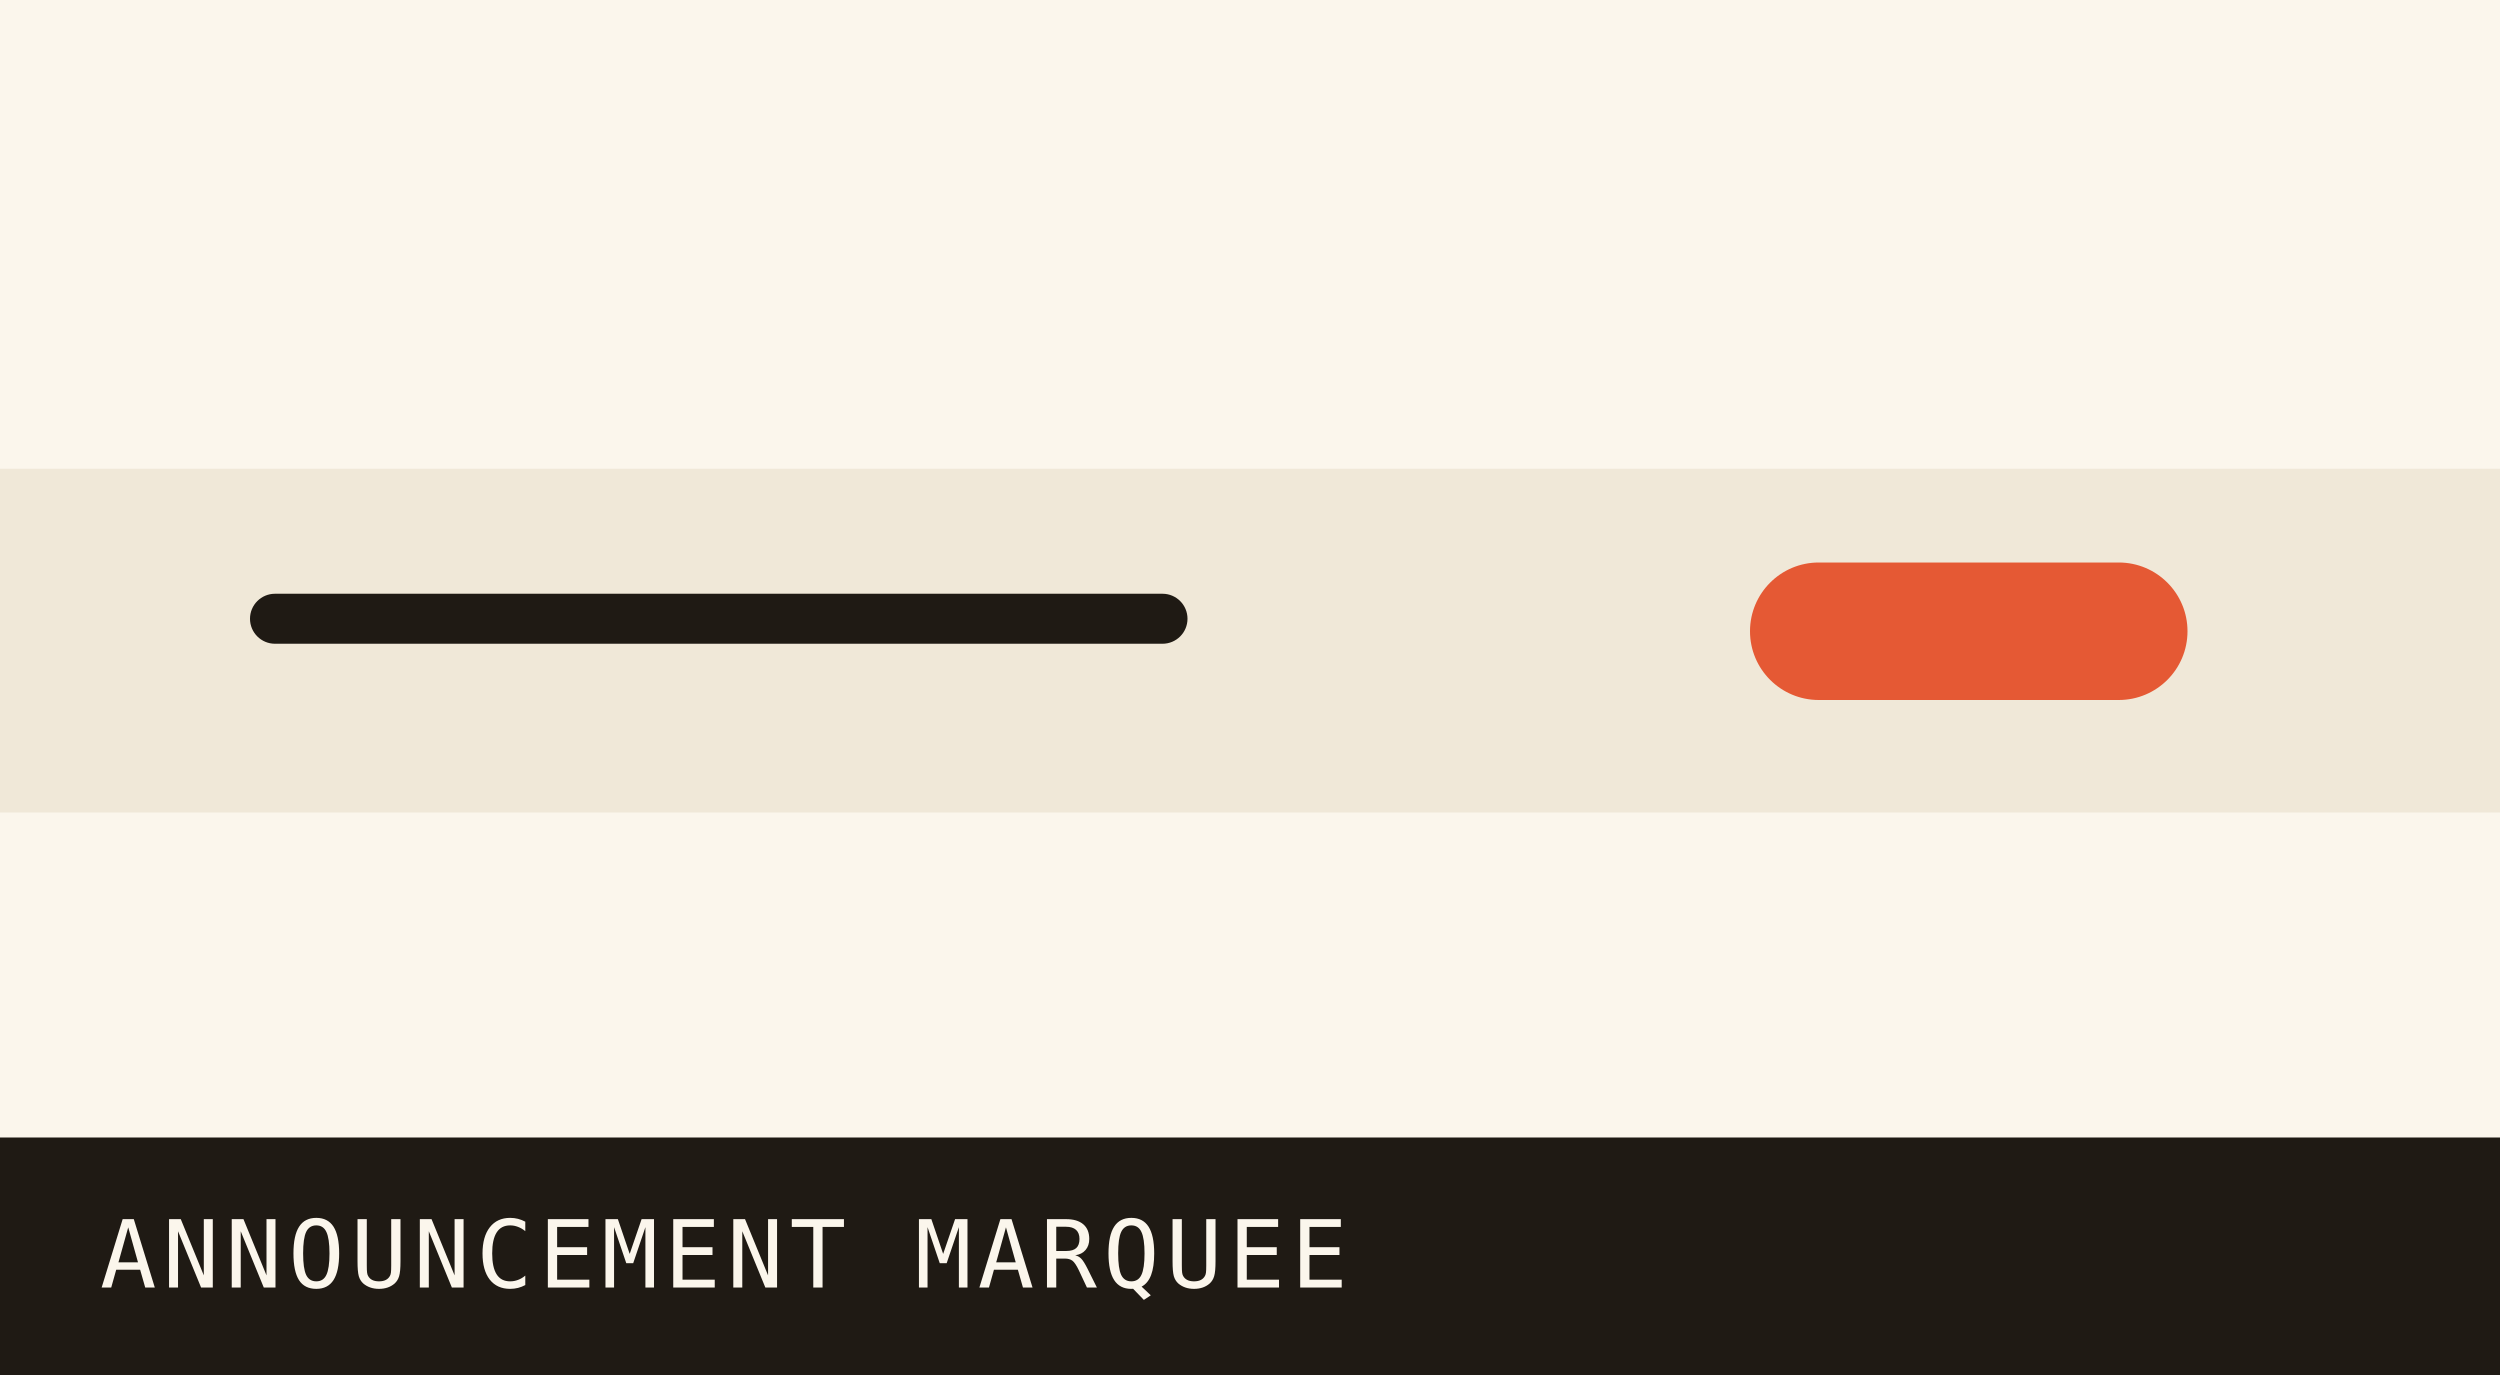
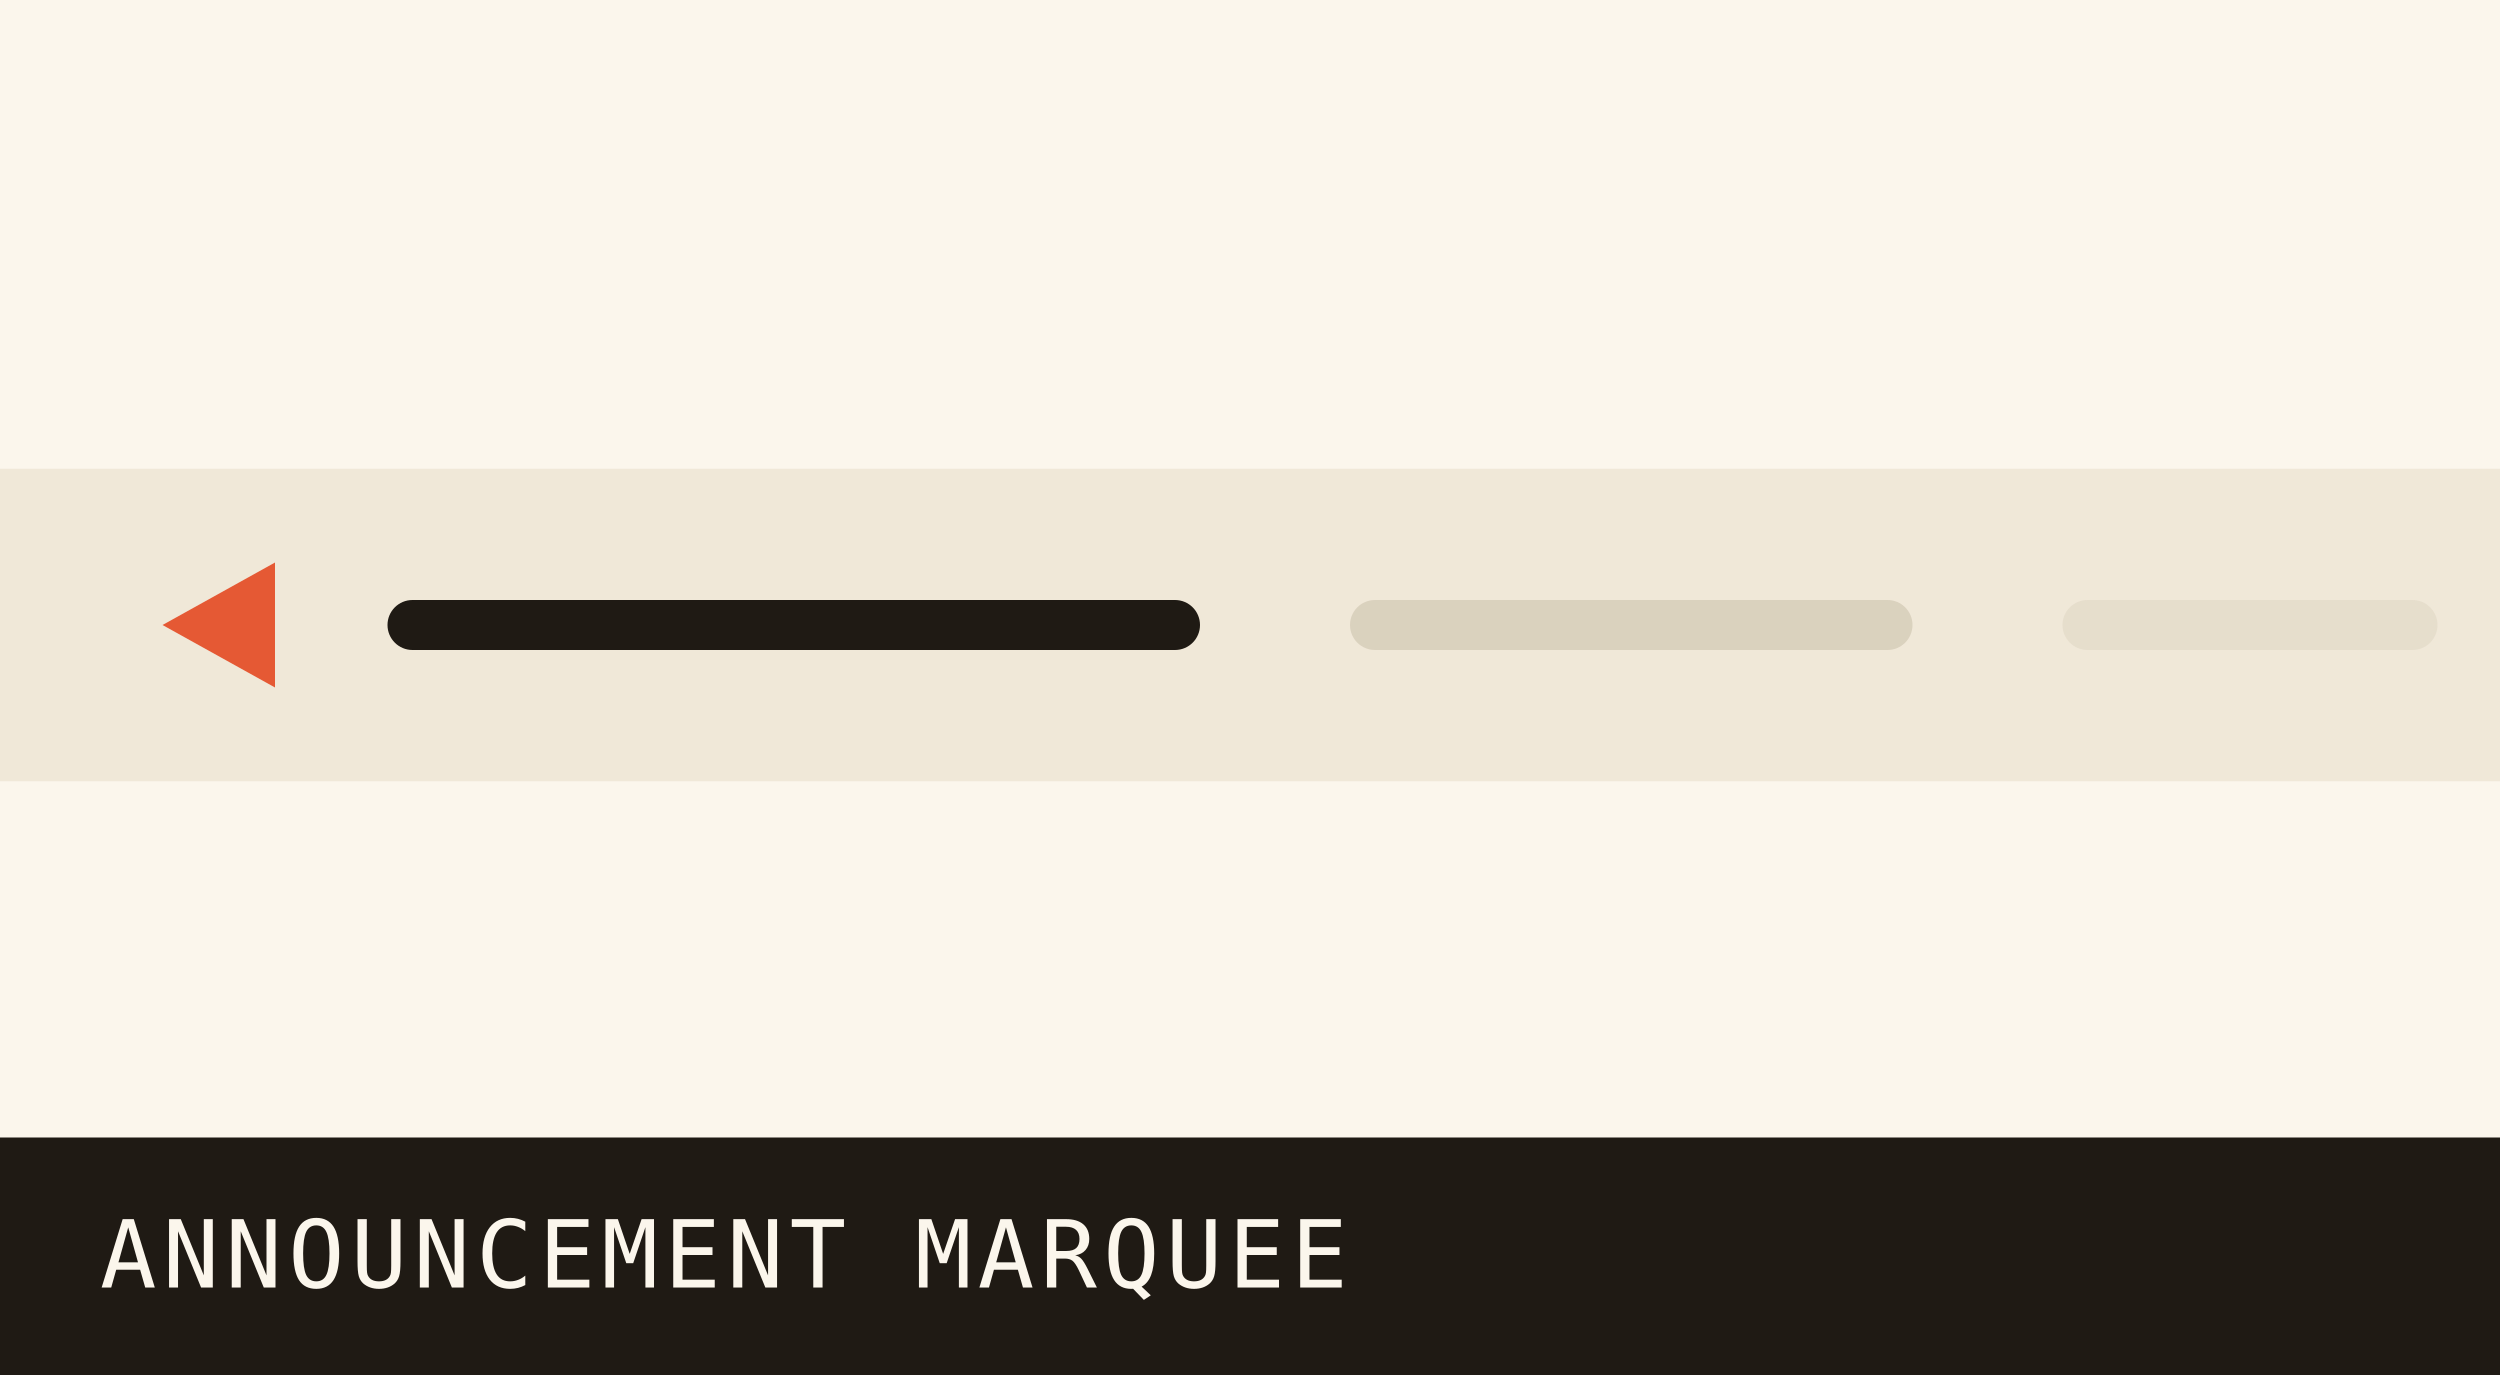
<svg xmlns="http://www.w3.org/2000/svg" width="400" height="220" viewBox="0 0 400 220">
  <rect width="400" height="220" fill="#fbf6ec" />
-   <rect x="0" y="75" width="400" height="55" rx="0" fill="#f0e8d8" />
-   <rect x="40" y="95" width="150" height="8" rx="4" fill="#1f1a14" />
-   <rect x="280" y="90" width="70" height="22" rx="11" fill="#e55934" />
+   <rect x="0" y="75" width="400" height="50" rx="0" fill="#f0e8d8" />
+   <polygon points="26,100 44,90 44,110" fill="#e55934" />
+   <rect x="62" y="96" width="130" height="8" rx="4" fill="#1f1a14" />
+   <g opacity="0.55">
+     <rect x="216" y="96" width="90" height="8" rx="4" fill="#c9bfa9" />
+   </g>
+   <g opacity="0.25">
+     <rect x="330" y="96" width="60" height="8" rx="4" fill="#c9bfa9" />
+   </g>
  <rect x="0" y="182" width="400" height="38" fill="#1f1a14" />
  <text x="16" y="206" font-family="ui-monospace, Menlo, monospace" font-size="15" letter-spacing="1" fill="#fbf6ec">ANNOUNCEMENT MARQUEE</text>
</svg>
